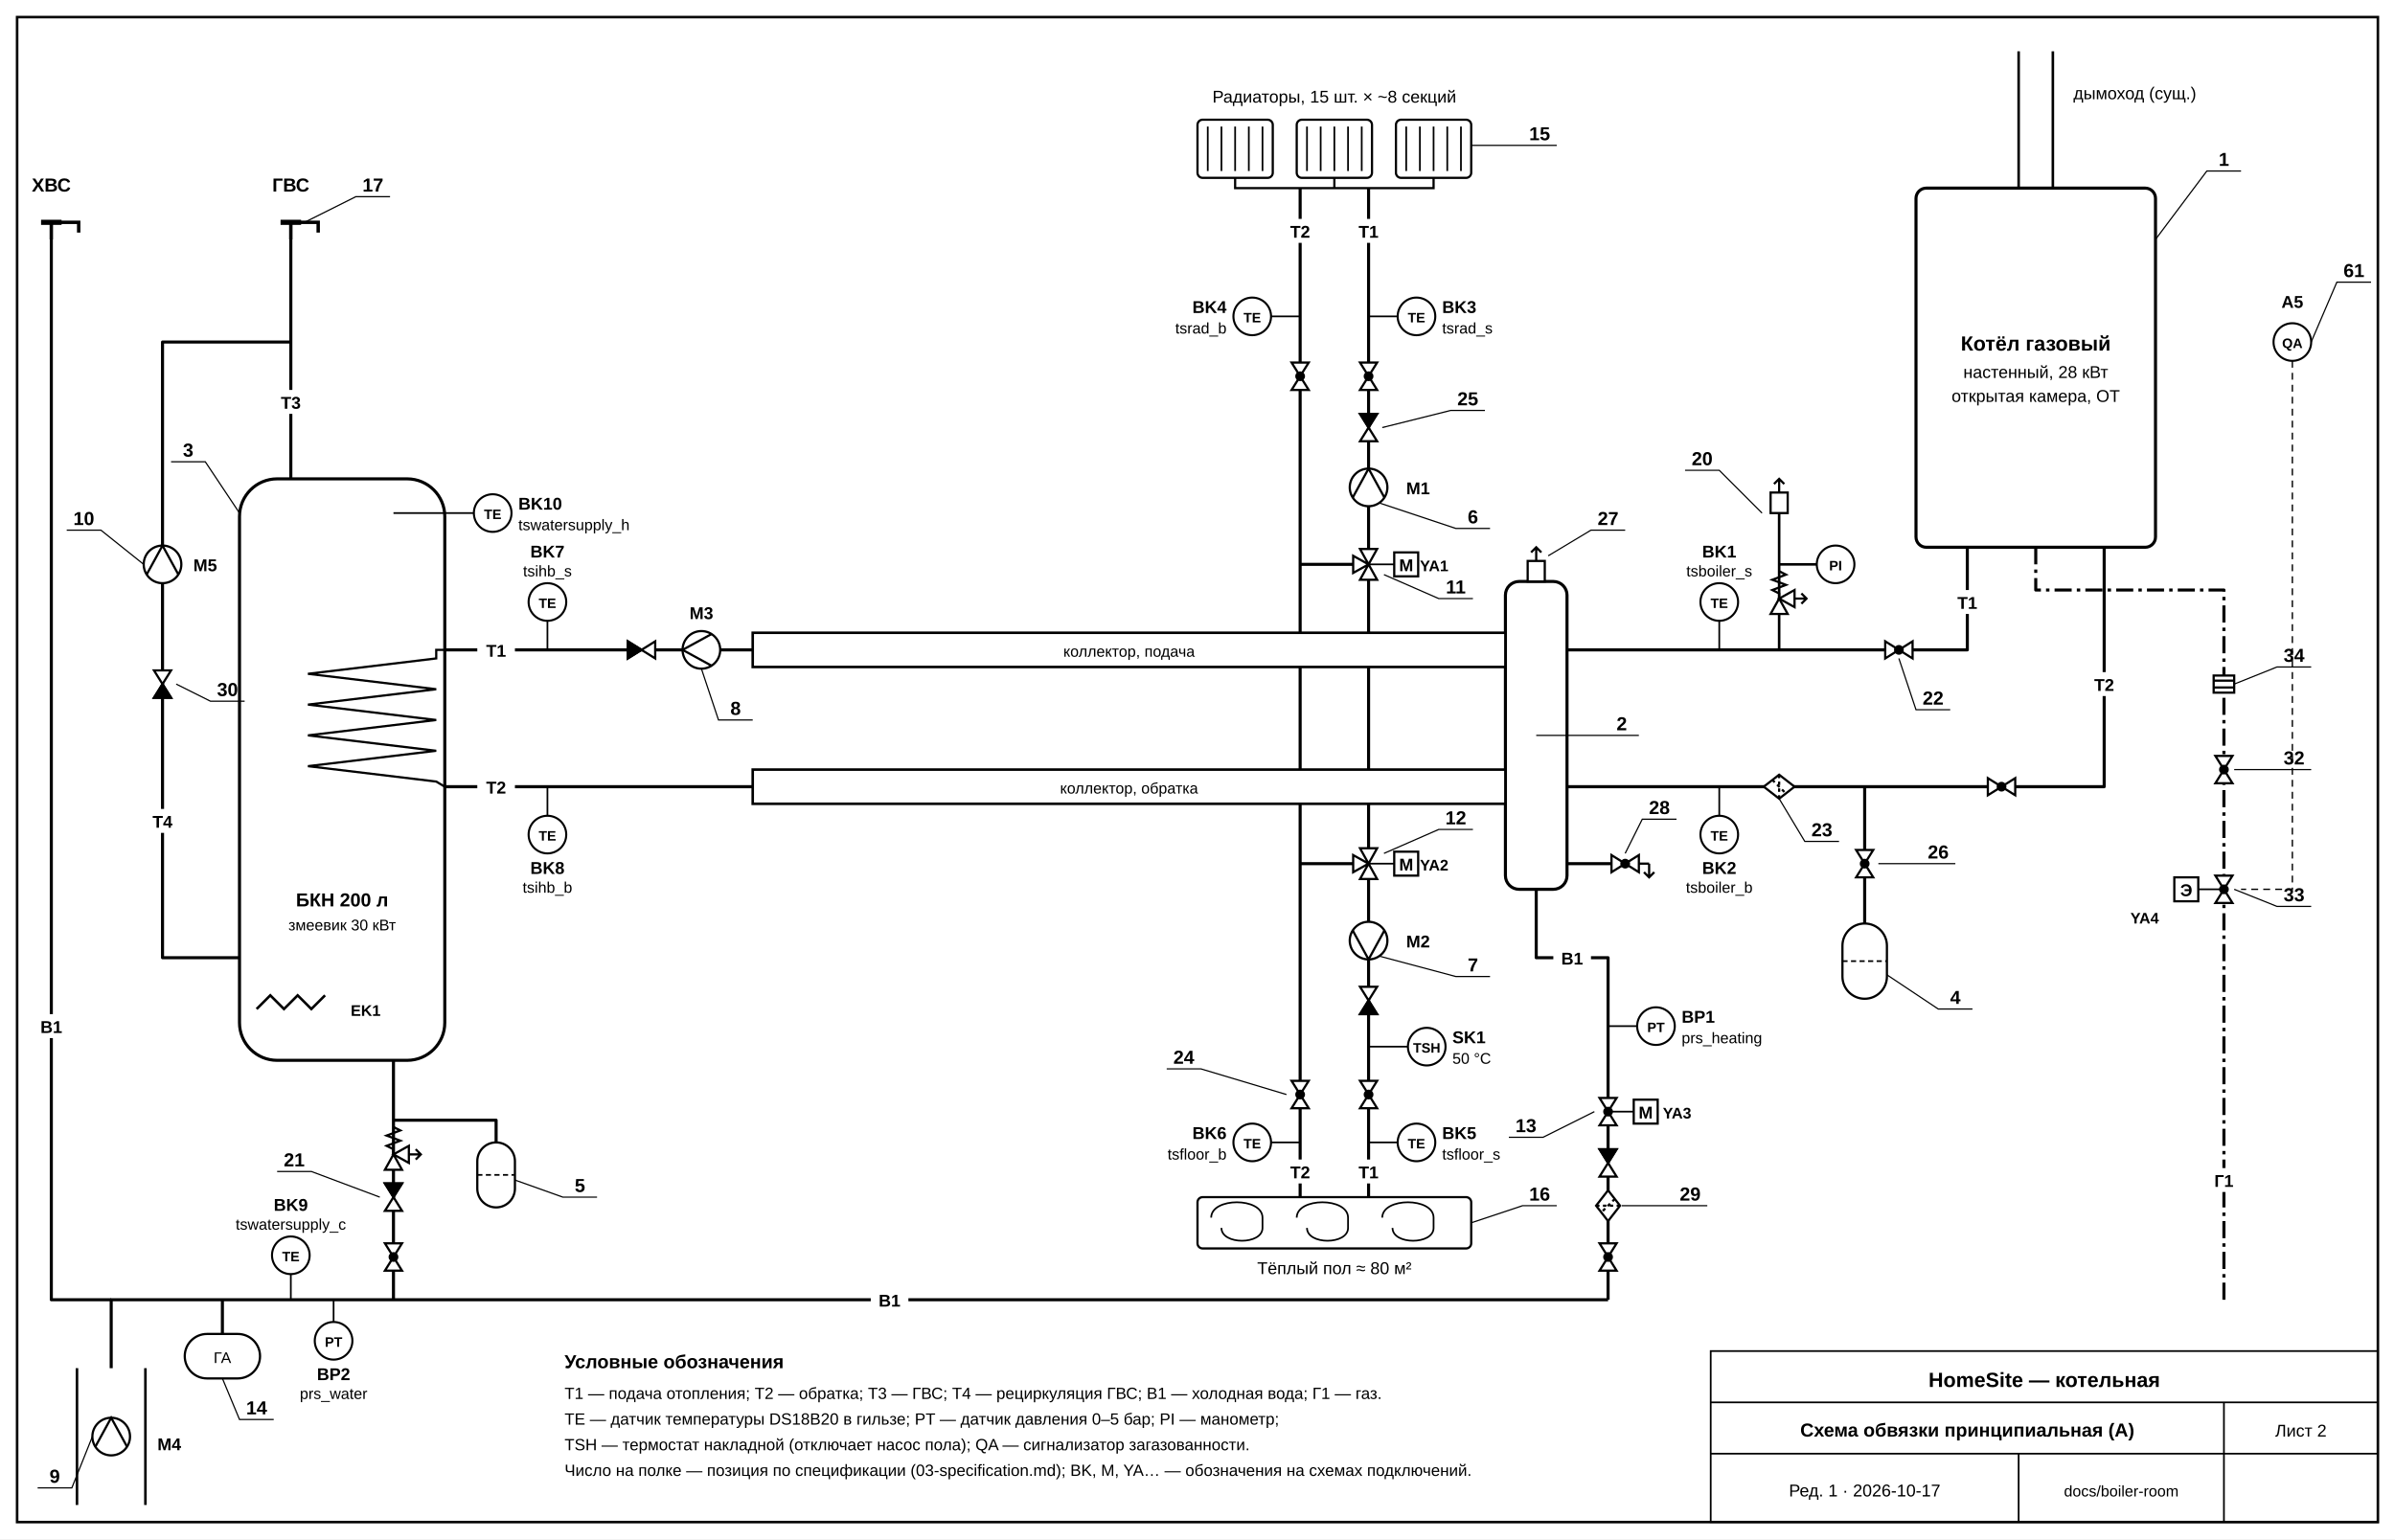
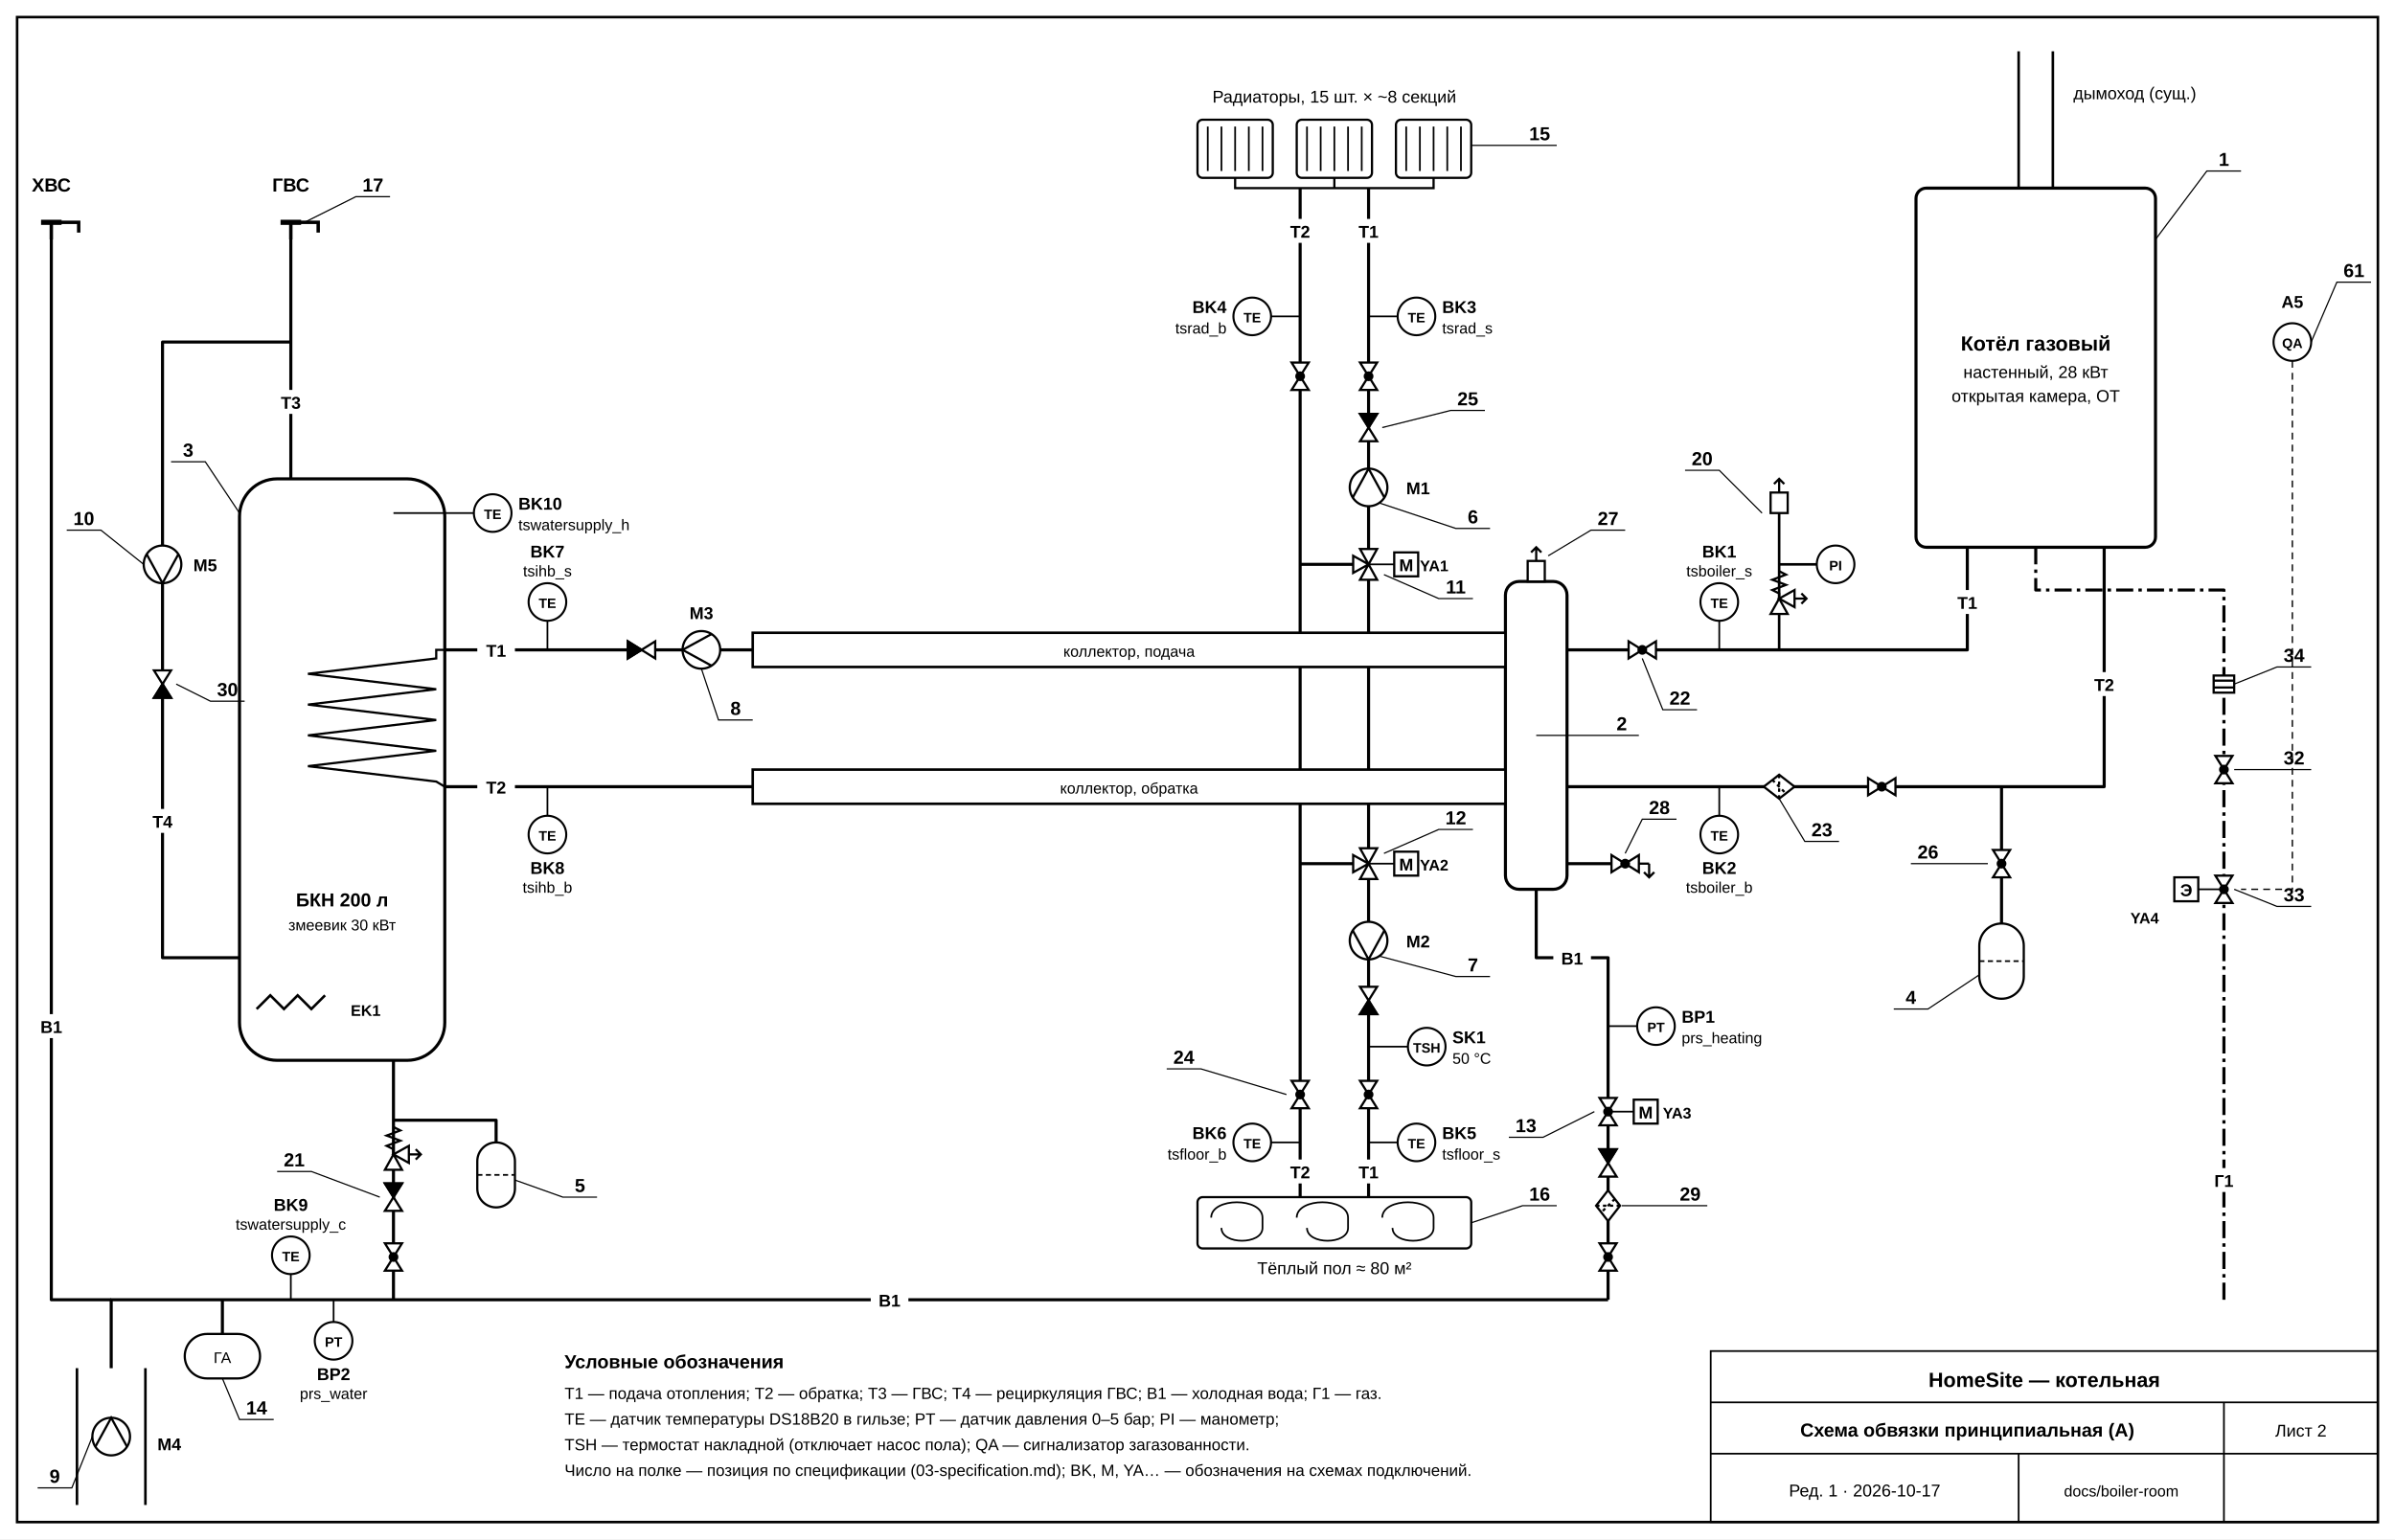
<svg xmlns="http://www.w3.org/2000/svg" viewBox="0 0 1400 900" width="1400" height="900" font-family="Arial, Helvetica, sans-serif">
  <rect width="1400" height="900" fill="#fff" />
  <path d="M1150,320 L1150,380 L916,380" fill="none" stroke="#000" stroke-width="1.8" stroke-linejoin="round" />
  <rect x="1139" y="345" width="22" height="14" fill="#fff" />
  <text x="1150" y="356" font-size="10" text-anchor="middle" font-weight="bold" fill="#000" stroke="none">Т1</text>
  <path d="M916,460 L1230,460 L1230,320" fill="none" stroke="#000" stroke-width="1.8" stroke-linejoin="round" />
  <rect x="1219" y="393" width="22" height="14" fill="#fff" />
  <text x="1230" y="404" font-size="10" text-anchor="middle" font-weight="bold" fill="#000" stroke="none">Т2</text>
  <path d="M800,370 L800,110" fill="none" stroke="#000" stroke-width="1.8" stroke-linejoin="round" />
  <rect x="789" y="128" width="22" height="14" fill="#fff" />
  <text x="800" y="139" font-size="10" text-anchor="middle" font-weight="bold" fill="#000" stroke="none">Т1</text>
  <path d="M760,110 L760,450" fill="none" stroke="#000" stroke-width="1.8" stroke-linejoin="round" />
  <rect x="749" y="128" width="22" height="14" fill="#fff" />
  <text x="760" y="139" font-size="10" text-anchor="middle" font-weight="bold" fill="#000" stroke="none">Т2</text>
  <path d="M760,330 L791,330" fill="none" stroke="#000" stroke-width="1.8" stroke-linejoin="round" />
  <path d="M800,390 L800,700" fill="none" stroke="#000" stroke-width="1.8" stroke-linejoin="round" />
  <rect x="789" y="678" width="22" height="14" fill="#fff" />
  <text x="800" y="689" font-size="10" text-anchor="middle" font-weight="bold" fill="#000" stroke="none">Т1</text>
  <path d="M760,700 L760,470" fill="none" stroke="#000" stroke-width="1.8" stroke-linejoin="round" />
  <rect x="749" y="678" width="22" height="14" fill="#fff" />
  <text x="760" y="689" font-size="10" text-anchor="middle" font-weight="bold" fill="#000" stroke="none">Т2</text>
  <path d="M760,505 L791,505" fill="none" stroke="#000" stroke-width="1.8" stroke-linejoin="round" />
  <path d="M440,380 L260,380" fill="none" stroke="#000" stroke-width="1.8" stroke-linejoin="round" />
  <rect x="279" y="373" width="22" height="14" fill="#fff" />
  <text x="290" y="384" font-size="10" text-anchor="middle" font-weight="bold" fill="#000" stroke="none">Т1</text>
  <path d="M260,460 L440,460" fill="none" stroke="#000" stroke-width="1.8" stroke-linejoin="round" />
  <rect x="279" y="453" width="22" height="14" fill="#fff" />
  <text x="290" y="464" font-size="10" text-anchor="middle" font-weight="bold" fill="#000" stroke="none">Т2</text>
  <path d="M170,280 L170,140" fill="none" stroke="#000" stroke-width="1.8" stroke-linejoin="round" />
  <rect x="159" y="228" width="22" height="14" fill="#fff" />
  <text x="170" y="239" font-size="10" text-anchor="middle" font-weight="bold" fill="#000" stroke="none">Т3</text>
  <path d="M170,200 L95,200 L95,560 L140,560" fill="none" stroke="#000" stroke-width="1.8" stroke-linejoin="round" />
  <rect x="84" y="473" width="22" height="14" fill="#fff" />
  <text x="95" y="484" font-size="10" text-anchor="middle" font-weight="bold" fill="#000" stroke="none">Т4</text>
  <path d="M65,800 L65,760 L940,760" fill="none" stroke="#000" stroke-width="1.8" stroke-linejoin="round" />
  <rect x="509" y="753" width="22" height="14" fill="#fff" />
  <text x="520" y="764" font-size="10" text-anchor="middle" font-weight="bold" fill="#000" stroke="none">В1</text>
  <path d="M65,760 L30,760 L30,140" fill="none" stroke="#000" stroke-width="1.8" stroke-linejoin="round" />
  <rect x="19" y="593" width="22" height="14" fill="#fff" />
  <text x="30" y="604" font-size="10" text-anchor="middle" font-weight="bold" fill="#000" stroke="none">В1</text>
  <path d="M230,760 L230,620" fill="none" stroke="#000" stroke-width="1.8" stroke-linejoin="round" />
  <path d="M230,655 L290,655 L290,668" fill="none" stroke="#000" stroke-width="1.8" stroke-linejoin="round" />
  <path d="M940,760 L940,560 L898,560 L898,520" fill="none" stroke="#000" stroke-width="1.8" stroke-linejoin="round" />
  <rect x="908" y="553" width="22" height="14" fill="#fff" />
  <text x="919" y="564" font-size="10" text-anchor="middle" font-weight="bold" fill="#000" stroke="none">В1</text>
  <path d="M1300,760 L1300,345 L1190,345 L1190,320" fill="none" stroke="#000" stroke-width="1.8" stroke-dasharray="10 3 2 3" stroke-linejoin="round" />
  <rect x="1289" y="683" width="22" height="14" fill="#fff" />
  <text x="1300" y="694" font-size="10" text-anchor="middle" font-weight="bold" fill="#000" stroke="none">Г1</text>
  <g data-pos="1" data-ref="A6">
    <rect x="1120" y="110" width="140" height="210" rx="6" fill="#fff" stroke="#000" stroke-width="1.8" />
    <text x="1190" y="205" font-size="12" text-anchor="middle" font-weight="bold" fill="#000" stroke="none">Котёл газовый</text>
    <text x="1190" y="221" font-size="10" text-anchor="middle" font-weight="normal" fill="#000" stroke="none">настенный, 28 кВт</text>
    <text x="1190" y="235" font-size="10" text-anchor="middle" font-weight="normal" fill="#000" stroke="none">открытая камера, OT</text>
    <path d="M1180,110 V30 M1200,110 V30" stroke="#000" stroke-width="1.5" />
    <text x="1212" y="58" font-size="10" text-anchor="start" font-weight="normal" fill="#000" stroke="none">дымоход (сущ.)</text>
    <path d="M1260,140 L1290,100 L1310,100" fill="none" stroke="#000" stroke-width="0.7" />
    <text x="1300.0" y="97" font-size="11" text-anchor="middle" font-weight="bold" fill="#000" stroke="none">1</text>
  </g>
  <g data-pos="2">
    <rect x="880" y="340" width="36" height="180" rx="8" fill="#fff" stroke="#000" stroke-width="1.8" />
    <rect x="440" y="370" width="440" height="20" fill="#fff" stroke="#000" stroke-width="1.5" />
    <rect x="440" y="450" width="440" height="20" fill="#fff" stroke="#000" stroke-width="1.5" />
    <text x="660" y="384" font-size="9" text-anchor="middle" font-weight="normal" fill="#000" stroke="none">коллектор, подача</text>
    <text x="660" y="464" font-size="9" text-anchor="middle" font-weight="normal" fill="#000" stroke="none">коллектор, обратка</text>
    <path d="M898,430 L938,430 L958,430" fill="none" stroke="#000" stroke-width="0.7" />
    <text x="948.0" y="427" font-size="11" text-anchor="middle" font-weight="bold" fill="#000" stroke="none">2</text>
  </g>
  <g data-pos="3" data-ref="EK1">
    <rect x="140" y="280" width="120" height="340" rx="22" fill="#fff" stroke="#000" stroke-width="1.8" />
    <path d="M260,380 L255,380 L255,385 L180,394 L255,403 L180,412 L255,421 L180,430 L255,439 L180,448 L255,457 L260,460" fill="none" stroke="#000" stroke-width="1.3" />
    <text x="200" y="530" font-size="11" text-anchor="middle" font-weight="bold" fill="#000" stroke="none">БКН 200 л</text>
    <text x="200" y="544" font-size="9" text-anchor="middle" font-weight="normal" fill="#000" stroke="none">змеевик 30 кВт</text>
    <path d="M150,590 l8,-8 l8,8 l8,-8 l8,8 l8,-8" fill="none" stroke="#000" stroke-width="1.5" />
    <text x="205" y="594" font-size="9" text-anchor="start" font-weight="bold" fill="#000" stroke="none">EK1</text>
    <path d="M140,300 L120,270 L100,270" fill="none" stroke="#000" stroke-width="0.7" />
    <text x="110.0" y="267" font-size="11" text-anchor="middle" font-weight="bold" fill="#000" stroke="none">3</text>
  </g>
-   <path d="M1090,460 L1090,540" fill="none" stroke="#000" stroke-width="1.8" stroke-linejoin="round" />
+   <path d="M1170,460 L1170,540" fill="none" stroke="#000" stroke-width="1.8" stroke-linejoin="round" />
  <g data-pos="26">
-     <g transform="translate(1090 505) rotate(90)" stroke="#000" stroke-width="1.3">
-       <path d="M-8,-5 L8,5 V-5 L-8,5 Z" fill="#fff" />
-       <circle r="2.2" fill="#000" />
-     </g>
-     <path d="M1098,505 L1123,505 L1143,505" fill="none" stroke="#000" stroke-width="0.7" />
-     <text x="1133.0" y="502" font-size="11" text-anchor="middle" font-weight="bold" fill="#000" stroke="none">26</text>
+     <g transform="translate(1170 505) rotate(90)" stroke="#000" stroke-width="1.3">
+       <path d="M-8,-5 L8,5 V-5 L-8,5 Z" fill="#fff" />
+       <circle r="2.2" fill="#000" />
+     </g>
+     <path d="M1162,505 L1137,505 L1117,505" fill="none" stroke="#000" stroke-width="0.7" />
+     <text x="1127.0" y="502" font-size="11" text-anchor="middle" font-weight="bold" fill="#000" stroke="none">26</text>
  </g>
  <g data-pos="4">
-     <rect x="1077.0" y="540" width="26" height="44" rx="13.0" fill="#fff" stroke="#000" stroke-width="1.3" />
-     <path d="M1077.0,562.0 H1103.0" stroke="#000" stroke-dasharray="3 2" />
-     <path d="M1103,570 L1133,590 L1153,590" fill="none" stroke="#000" stroke-width="0.7" />
-     <text x="1143.0" y="587" font-size="11" text-anchor="middle" font-weight="bold" fill="#000" stroke="none">4</text>
+     <rect x="1157.0" y="540" width="26" height="44" rx="13.0" fill="#fff" stroke="#000" stroke-width="1.3" />
+     <path d="M1157.0,562.0 H1183.0" stroke="#000" stroke-dasharray="3 2" />
+     <path d="M1157,570 L1127,590 L1107,590" fill="none" stroke="#000" stroke-width="0.7" />
+     <text x="1117.0" y="587" font-size="11" text-anchor="middle" font-weight="bold" fill="#000" stroke="none">4</text>
  </g>
  <g data-pos="5">
    <rect x="279.0" y="668" width="22" height="38" rx="11.0" fill="#fff" stroke="#000" stroke-width="1.3" />
    <path d="M279.0,687.0 H301.0" stroke="#000" stroke-dasharray="3 2" />
    <path d="M301,690 L329,700 L349,700" fill="none" stroke="#000" stroke-width="0.7" />
    <text x="339.0" y="697" font-size="11" text-anchor="middle" font-weight="bold" fill="#000" stroke="none">5</text>
  </g>
  <g data-pos="6" data-ref="M1">
    <g transform="translate(800 285) rotate(-90)" stroke="#000" stroke-width="1.3">
      <circle r="11" fill="#fff" />
      <path d="M-6,-9.3 L11,0 L-6,9.3" fill="none" />
    </g>
    <text x="822" y="289" font-size="10" text-anchor="start" font-weight="bold" fill="#000" stroke="none">M1</text>
    <path d="M806,294 L851,309 L871,309" fill="none" stroke="#000" stroke-width="0.7" />
    <text x="861.0" y="306" font-size="11" text-anchor="middle" font-weight="bold" fill="#000" stroke="none">6</text>
  </g>
  <g data-pos="7" data-ref="M2">
    <g transform="translate(800 550) rotate(90)" stroke="#000" stroke-width="1.3">
      <circle r="11" fill="#fff" />
      <path d="M-6,-9.3 L11,0 L-6,9.3" fill="none" />
    </g>
    <text x="822" y="554" font-size="10" text-anchor="start" font-weight="bold" fill="#000" stroke="none">M2</text>
    <path d="M806,559 L851,571 L871,571" fill="none" stroke="#000" stroke-width="0.7" />
    <text x="861.0" y="568" font-size="11" text-anchor="middle" font-weight="bold" fill="#000" stroke="none">7</text>
  </g>
  <g data-pos="8" data-ref="M3">
    <g transform="translate(410 380) rotate(180)" stroke="#000" stroke-width="1.3">
      <circle r="11" fill="#fff" />
      <path d="M-6,-9.3 L11,0 L-6,9.3" fill="none" />
    </g>
    <text x="410" y="362" font-size="10" text-anchor="middle" font-weight="bold" fill="#000" stroke="none">M3</text>
    <path d="M410,391 L420,421 L440,421" fill="none" stroke="#000" stroke-width="0.7" />
    <text x="430.0" y="418" font-size="11" text-anchor="middle" font-weight="bold" fill="#000" stroke="none">8</text>
  </g>
  <g data-pos="10" data-ref="M5">
-     <g transform="translate(95 330) rotate(-90)" stroke="#000" stroke-width="1.3">
+     <g transform="translate(95 330) rotate(90)" stroke="#000" stroke-width="1.3">
      <circle r="11" fill="#fff" />
      <path d="M-6,-9.3 L11,0 L-6,9.3" fill="none" />
    </g>
    <text x="113" y="334" font-size="10" text-anchor="start" font-weight="bold" fill="#000" stroke="none">M5</text>
    <path d="M84,330 L59,310 L39,310" fill="none" stroke="#000" stroke-width="0.7" />
    <text x="49.0" y="307" font-size="11" text-anchor="middle" font-weight="bold" fill="#000" stroke="none">10</text>
  </g>
  <g data-pos="9" data-ref="M4">
    <path d="M45,800 V880 M85,800 V880" stroke="#000" stroke-width="1.5" />
    <g transform="translate(65 840) rotate(-90)" stroke="#000" stroke-width="1.3">
      <circle r="11" fill="#fff" />
      <path d="M-6,-9.3 L11,0 L-6,9.3" fill="none" />
    </g>
    <text x="92" y="848" font-size="10" text-anchor="start" font-weight="bold" fill="#000" stroke="none">M4</text>
    <text x="65" y="795" font-size="9" text-anchor="middle" font-weight="normal" fill="#000" stroke="none" />
    <path d="M54,840 L42,870 L22,870" fill="none" stroke="#000" stroke-width="0.7" />
    <text x="32.0" y="867" font-size="11" text-anchor="middle" font-weight="bold" fill="#000" stroke="none">9</text>
  </g>
  <path d="M130,760 L130,780" fill="none" stroke="#000" stroke-width="1.8" stroke-linejoin="round" />
  <g data-pos="14">
    <rect x="108" y="780" width="44" height="26" rx="13" fill="#fff" stroke="#000" stroke-width="1.3" />
    <text x="130" y="797" font-size="9" text-anchor="middle" font-weight="normal" fill="#000" stroke="none">ГА</text>
    <path d="M130,806 L140,830 L160,830" fill="none" stroke="#000" stroke-width="0.7" />
    <text x="150.0" y="827" font-size="11" text-anchor="middle" font-weight="bold" fill="#000" stroke="none">14</text>
  </g>
  <g data-pos="11" data-ref="YA1">
    <g transform="translate(800 330) rotate(0)" stroke="#000" stroke-width="1.3">
      <path d="M-5,9 L5,9 L0,0 Z M-5,-9 L5,-9 L0,0 Z M-9,-5 L-9,5 L0,0 Z" fill="#fff" />
    </g>
    <path d="M800,330 L822,330" stroke="#000" stroke-width="1" />
    <rect x="815" y="323" width="14" height="14" fill="#fff" stroke="#000" stroke-width="1.3" />
    <text x="822" y="334" font-size="10" text-anchor="middle" font-weight="bold" fill="#000" stroke="none">M</text>
    <text x="830" y="334" font-size="9" text-anchor="start" font-weight="bold" fill="#000" stroke="none">YA1</text>
    <path d="M809,336 L841,350 L861,350" fill="none" stroke="#000" stroke-width="0.7" />
    <text x="851.0" y="347" font-size="11" text-anchor="middle" font-weight="bold" fill="#000" stroke="none">11</text>
  </g>
  <g data-pos="12" data-ref="YA2">
    <g transform="translate(800 505) rotate(0)" stroke="#000" stroke-width="1.3">
      <path d="M-5,9 L5,9 L0,0 Z M-5,-9 L5,-9 L0,0 Z M-9,-5 L-9,5 L0,0 Z" fill="#fff" />
    </g>
    <path d="M800,505 L822,505" stroke="#000" stroke-width="1" />
    <rect x="815" y="498" width="14" height="14" fill="#fff" stroke="#000" stroke-width="1.3" />
    <text x="822" y="509" font-size="10" text-anchor="middle" font-weight="bold" fill="#000" stroke="none">M</text>
    <text x="830" y="509" font-size="9" text-anchor="start" font-weight="bold" fill="#000" stroke="none">YA2</text>
    <path d="M809,499 L841,485 L861,485" fill="none" stroke="#000" stroke-width="0.7" />
    <text x="851.0" y="482" font-size="11" text-anchor="middle" font-weight="bold" fill="#000" stroke="none">12</text>
  </g>
  <g data-pos="13" data-ref="YA3">
    <g transform="translate(940 650) rotate(90)" stroke="#000" stroke-width="1.3">
      <path d="M-8,-5 L8,5 V-5 L-8,5 Z" fill="#fff" />
      <circle r="2.2" fill="#000" />
    </g>
    <path d="M940,650 L962,650" stroke="#000" stroke-width="1" />
    <rect x="955" y="643" width="14" height="14" fill="#fff" stroke="#000" stroke-width="1.3" />
    <text x="962" y="654" font-size="10" text-anchor="middle" font-weight="bold" fill="#000" stroke="none">M</text>
    <text x="972" y="654" font-size="9" text-anchor="start" font-weight="bold" fill="#000" stroke="none">YA3</text>
    <path d="M932,650 L902,665 L882,665" fill="none" stroke="#000" stroke-width="0.7" />
    <text x="892.0" y="662" font-size="11" text-anchor="middle" font-weight="bold" fill="#000" stroke="none">13</text>
  </g>
  <g data-pos="15">
    <rect x="700" y="70" width="44" height="34" rx="3" fill="#fff" stroke="#000" stroke-width="1.3" />
    <path d="M706,74 V100" stroke="#000" stroke-width="1" />
    <path d="M714,74 V100" stroke="#000" stroke-width="1" />
    <path d="M722,74 V100" stroke="#000" stroke-width="1" />
    <path d="M730,74 V100" stroke="#000" stroke-width="1" />
    <path d="M738,74 V100" stroke="#000" stroke-width="1" />
    <rect x="758" y="70" width="44" height="34" rx="3" fill="#fff" stroke="#000" stroke-width="1.3" />
    <path d="M764,74 V100" stroke="#000" stroke-width="1" />
    <path d="M772,74 V100" stroke="#000" stroke-width="1" />
    <path d="M780,74 V100" stroke="#000" stroke-width="1" />
    <path d="M788,74 V100" stroke="#000" stroke-width="1" />
    <path d="M796,74 V100" stroke="#000" stroke-width="1" />
    <rect x="816" y="70" width="44" height="34" rx="3" fill="#fff" stroke="#000" stroke-width="1.3" />
    <path d="M822,74 V100" stroke="#000" stroke-width="1" />
    <path d="M830,74 V100" stroke="#000" stroke-width="1" />
    <path d="M838,74 V100" stroke="#000" stroke-width="1" />
    <path d="M846,74 V100" stroke="#000" stroke-width="1" />
    <path d="M854,74 V100" stroke="#000" stroke-width="1" />
    <path d="M722,104 V110 H838 V104 M780,104 V110" fill="none" stroke="#000" stroke-width="1.3" />
    <text x="780" y="60" font-size="10" text-anchor="middle" font-weight="normal" fill="#000" stroke="none">Радиаторы, 15 шт. × ~8 секций</text>
    <path d="M860,85 L890,85 L910,85" fill="none" stroke="#000" stroke-width="0.7" />
    <text x="900.0" y="82" font-size="11" text-anchor="middle" font-weight="bold" fill="#000" stroke="none">15</text>
  </g>
  <g data-pos="16">
    <rect x="700" y="700" width="160" height="30" rx="3" fill="#fff" stroke="#000" stroke-width="1.3" />
    <path d="M708,712 c0,-12 30,-12 30,0 v6 c0,10 -24,10 -24,0" fill="none" stroke="#000" stroke-width="1" />
    <path d="M758,712 c0,-12 30,-12 30,0 v6 c0,10 -24,10 -24,0" fill="none" stroke="#000" stroke-width="1" />
    <path d="M808,712 c0,-12 30,-12 30,0 v6 c0,10 -24,10 -24,0" fill="none" stroke="#000" stroke-width="1" />
    <text x="780" y="745" font-size="10" text-anchor="middle" font-weight="normal" fill="#000" stroke="none">Тёплый пол ≈ 80 м²</text>
    <path d="M860,715 L890,705 L910,705" fill="none" stroke="#000" stroke-width="0.7" />
    <text x="900.0" y="702" font-size="11" text-anchor="middle" font-weight="bold" fill="#000" stroke="none">16</text>
  </g>
  <g data-pos="17">
    <g transform="translate(30 140) rotate(0)" stroke="#000" stroke-width="1.3">
      <path d="M0,0 V-10 H16 V-4" fill="none" stroke-width="2" />
      <path d="M-6,-10 H6" stroke-width="3" />
    </g>
    <text x="30" y="112" font-size="11" text-anchor="middle" font-weight="bold" fill="#000" stroke="none">ХВС</text>
    <g transform="translate(170 140) rotate(0)" stroke="#000" stroke-width="1.3">
      <path d="M0,0 V-10 H16 V-4" fill="none" stroke-width="2" />
      <path d="M-6,-10 H6" stroke-width="3" />
    </g>
    <text x="170" y="112" font-size="11" text-anchor="middle" font-weight="bold" fill="#000" stroke="none">ГВС</text>
    <path d="M178,130 L208,115 L228,115" fill="none" stroke="#000" stroke-width="0.7" />
    <text x="218.0" y="112" font-size="11" text-anchor="middle" font-weight="bold" fill="#000" stroke="none">17</text>
  </g>
  <g data-pos="20">
    <path d="M1040,380 V300 M1040,330 H1062" stroke="#000" stroke-width="1.5" />
    <g transform="translate(1040 350) rotate(0)" stroke="#000" stroke-width="1.3">
      <path d="M-5,9 L5,9 L0,0 Z" fill="#fff" />
      <path d="M0,0 L9,-5 V5 Z" fill="#fff" />
      <path d="M0,0 V-3 L-4,-5 L4,-8 L-4,-11 L4,-14 L0,-16" fill="none" />
      <path d="M9,0 H16 M13,-3 L16,0 L13,3" fill="none" />
    </g>
    <g transform="translate(1040 300) rotate(0)" stroke="#000" stroke-width="1.3">
      <rect x="-5" y="-12" width="10" height="12" fill="#fff" />
      <path d="M0,-12 V-20 M-3,-17 L0,-20 L3,-17" fill="none" />
    </g>
    <circle cx="1073" cy="330" r="11" fill="#fff" stroke="#000" stroke-width="1.2" />
    <text x="1073" y="333.5" font-size="8" text-anchor="middle" font-weight="bold" fill="#000" stroke="none">PI</text>
    <path d="M1030,300 L1005,275 L985,275" fill="none" stroke="#000" stroke-width="0.7" />
    <text x="995.0" y="272" font-size="11" text-anchor="middle" font-weight="bold" fill="#000" stroke="none">20</text>
  </g>
  <g data-pos="22">
-     <g transform="translate(1110 380) rotate(0)" stroke="#000" stroke-width="1.3">
-       <path d="M-8,-5 L8,5 V-5 L-8,5 Z" fill="#fff" />
-       <circle r="2.2" fill="#000" />
-     </g>
-     <g transform="translate(1170 460) rotate(0)" stroke="#000" stroke-width="1.3">
-       <path d="M-8,-5 L8,5 V-5 L-8,5 Z" fill="#fff" />
-       <circle r="2.2" fill="#000" />
-     </g>
-     <path d="M1110,385 L1120,415 L1140,415" fill="none" stroke="#000" stroke-width="0.7" />
-     <text x="1130.0" y="412" font-size="11" text-anchor="middle" font-weight="bold" fill="#000" stroke="none">22</text>
+     <g transform="translate(960 380) rotate(0)" stroke="#000" stroke-width="1.3">
+       <path d="M-8,-5 L8,5 V-5 L-8,5 Z" fill="#fff" />
+       <circle r="2.2" fill="#000" />
+     </g>
+     <g transform="translate(1100 460) rotate(0)" stroke="#000" stroke-width="1.3">
+       <path d="M-8,-5 L8,5 V-5 L-8,5 Z" fill="#fff" />
+       <circle r="2.2" fill="#000" />
+     </g>
+     <path d="M960,385 L972,415 L992,415" fill="none" stroke="#000" stroke-width="0.7" />
+     <text x="982.0" y="412" font-size="11" text-anchor="middle" font-weight="bold" fill="#000" stroke="none">22</text>
  </g>
  <g data-pos="23">
    <g transform="translate(1040 460) rotate(0)" stroke="#000" stroke-width="1.3">
      <path d="M-9,0 L0,-7 L9,0 L0,7 Z" fill="#fff" />
      <path d="M-4,-4 L4,4 M0,-7 V7" stroke-dasharray="2 2" />
    </g>
    <path d="M1040,467 L1055,492 L1075,492" fill="none" stroke="#000" stroke-width="0.7" />
    <text x="1065.0" y="489" font-size="11" text-anchor="middle" font-weight="bold" fill="#000" stroke="none">23</text>
  </g>
  <g data-pos="24">
    <g transform="translate(800 220) rotate(90)" stroke="#000" stroke-width="1.3">
      <path d="M-8,-5 L8,5 V-5 L-8,5 Z" fill="#fff" />
      <circle r="2.2" fill="#000" />
    </g>
    <g transform="translate(760 220) rotate(90)" stroke="#000" stroke-width="1.3">
      <path d="M-8,-5 L8,5 V-5 L-8,5 Z" fill="#fff" />
      <circle r="2.2" fill="#000" />
    </g>
    <g transform="translate(800 640) rotate(90)" stroke="#000" stroke-width="1.3">
      <path d="M-8,-5 L8,5 V-5 L-8,5 Z" fill="#fff" />
      <circle r="2.2" fill="#000" />
    </g>
    <g transform="translate(760 640) rotate(90)" stroke="#000" stroke-width="1.3">
      <path d="M-8,-5 L8,5 V-5 L-8,5 Z" fill="#fff" />
      <circle r="2.2" fill="#000" />
    </g>
    <g transform="translate(230 735) rotate(90)" stroke="#000" stroke-width="1.3">
      <path d="M-8,-5 L8,5 V-5 L-8,5 Z" fill="#fff" />
      <circle r="2.2" fill="#000" />
    </g>
    <path d="M752,640 L702,625 L682,625" fill="none" stroke="#000" stroke-width="0.7" />
    <text x="692.0" y="622" font-size="11" text-anchor="middle" font-weight="bold" fill="#000" stroke="none">24</text>
  </g>
  <g data-pos="25">
    <g transform="translate(800 250) rotate(-90)" stroke="#000" stroke-width="1.3">
      <path d="M-8,-5 L8,5 V-5 L-8,5 Z" fill="#fff" />
      <path d="M0,0 L8,5 V-5 Z" fill="#000" />
    </g>
    <g transform="translate(800 585) rotate(90)" stroke="#000" stroke-width="1.3">
      <path d="M-8,-5 L8,5 V-5 L-8,5 Z" fill="#fff" />
      <path d="M0,0 L8,5 V-5 Z" fill="#000" />
    </g>
    <g transform="translate(375 380) rotate(180)" stroke="#000" stroke-width="1.3">
      <path d="M-8,-5 L8,5 V-5 L-8,5 Z" fill="#fff" />
      <path d="M0,0 L8,5 V-5 Z" fill="#000" />
    </g>
    <path d="M808,250 L848,240 L868,240" fill="none" stroke="#000" stroke-width="0.7" />
    <text x="858.0" y="237" font-size="11" text-anchor="middle" font-weight="bold" fill="#000" stroke="none">25</text>
  </g>
  <g data-pos="27">
    <g transform="translate(898 340) rotate(0)" stroke="#000" stroke-width="1.3">
      <rect x="-5" y="-12" width="10" height="12" fill="#fff" />
      <path d="M0,-12 V-20 M-3,-17 L0,-20 L3,-17" fill="none" />
    </g>
    <path d="M905,325 L930,310 L950,310" fill="none" stroke="#000" stroke-width="0.7" />
    <text x="940.0" y="307" font-size="11" text-anchor="middle" font-weight="bold" fill="#000" stroke="none">27</text>
  </g>
  <path d="M916,505 L950,505" fill="none" stroke="#000" stroke-width="1.8" stroke-linejoin="round" />
  <g data-pos="28">
    <g transform="translate(950 505) rotate(0)" stroke="#000" stroke-width="1.3">
      <path d="M-8,-5 L8,5 V-5 L-8,5 Z" fill="#fff" />
      <circle r="2.2" fill="#000" />
    </g>
    <g transform="translate(950 505) rotate(0)" stroke="#000" stroke-width="1.3">
      <path d="M8,0 H14 M14,0 V8 M11,5 L14,8 L17,5" fill="none" />
    </g>
    <path d="M950,499 L960,479 L980,479" fill="none" stroke="#000" stroke-width="0.7" />
    <text x="970.0" y="476" font-size="11" text-anchor="middle" font-weight="bold" fill="#000" stroke="none">28</text>
  </g>
  <g data-pos="29">
    <g transform="translate(940 735) rotate(90)" stroke="#000" stroke-width="1.3">
      <path d="M-8,-5 L8,5 V-5 L-8,5 Z" fill="#fff" />
      <circle r="2.2" fill="#000" />
    </g>
    <g transform="translate(940 705) rotate(90)" stroke="#000" stroke-width="1.3">
      <path d="M-9,0 L0,-7 L9,0 L0,7 Z" fill="#fff" />
      <path d="M-4,-4 L4,4 M0,-7 V7" stroke-dasharray="2 2" />
    </g>
    <g transform="translate(940 680) rotate(-90)" stroke="#000" stroke-width="1.3">
      <path d="M-8,-5 L8,5 V-5 L-8,5 Z" fill="#fff" />
      <path d="M0,0 L8,5 V-5 Z" fill="#000" />
    </g>
    <path d="M948,705 L978,705 L998,705" fill="none" stroke="#000" stroke-width="0.7" />
    <text x="988.0" y="702" font-size="11" text-anchor="middle" font-weight="bold" fill="#000" stroke="none">29</text>
  </g>
  <g data-pos="30">
    <g transform="translate(95 400) rotate(90)" stroke="#000" stroke-width="1.3">
      <path d="M-8,-5 L8,5 V-5 L-8,5 Z" fill="#fff" />
      <path d="M0,0 L8,5 V-5 Z" fill="#000" />
    </g>
    <path d="M103,400 L123,410 L143,410" fill="none" stroke="#000" stroke-width="0.7" />
    <text x="133.0" y="407" font-size="11" text-anchor="middle" font-weight="bold" fill="#000" stroke="none">30</text>
  </g>
  <g data-pos="21">
    <g transform="translate(230 700) rotate(-90)" stroke="#000" stroke-width="1.3">
      <path d="M-8,-5 L8,5 V-5 L-8,5 Z" fill="#fff" />
      <path d="M0,0 L8,5 V-5 Z" fill="#000" />
    </g>
    <g transform="translate(230 675) rotate(0)" stroke="#000" stroke-width="1.3">
      <path d="M-5,9 L5,9 L0,0 Z" fill="#fff" />
      <path d="M0,0 L9,-5 V5 Z" fill="#fff" />
      <path d="M0,0 V-3 L-4,-5 L4,-8 L-4,-11 L4,-14 L0,-16" fill="none" />
      <path d="M9,0 H16 M13,-3 L16,0 L13,3" fill="none" />
    </g>
    <path d="M222,700 L182,685 L162,685" fill="none" stroke="#000" stroke-width="0.7" />
    <text x="172.0" y="682" font-size="11" text-anchor="middle" font-weight="bold" fill="#000" stroke="none">21</text>
  </g>
  <g data-pos="34">
    <g transform="translate(1300 400) rotate(90)" stroke="#000" stroke-width="1.3">
      <rect x="-5" y="-6" width="10" height="12" fill="#fff" />
      <path d="M-2,-6 V6 M2,-6 V6" />
    </g>
    <path d="M1306,400 L1331,390 L1351,390" fill="none" stroke="#000" stroke-width="0.7" />
    <text x="1341.0" y="387" font-size="11" text-anchor="middle" font-weight="bold" fill="#000" stroke="none">34</text>
  </g>
  <g data-pos="32">
    <g transform="translate(1300 450) rotate(90)" stroke="#000" stroke-width="1.3">
      <path d="M-8,-5 L8,5 V-5 L-8,5 Z" fill="#fff" />
      <circle r="2.2" fill="#000" />
    </g>
    <path d="M1306,450 L1331,450 L1351,450" fill="none" stroke="#000" stroke-width="0.7" />
    <text x="1341.0" y="447" font-size="11" text-anchor="middle" font-weight="bold" fill="#000" stroke="none">32</text>
  </g>
  <g data-pos="33" data-ref="YA4">
    <g transform="translate(1300 520) rotate(90)" stroke="#000" stroke-width="1.3">
      <path d="M-8,-5 L8,5 V-5 L-8,5 Z" fill="#fff" />
      <circle r="2.2" fill="#000" />
    </g>
    <path d="M1300,520 L1278,520" stroke="#000" stroke-width="1" />
    <rect x="1271" y="513" width="14" height="14" fill="#fff" stroke="#000" stroke-width="1.3" />
    <text x="1278" y="524" font-size="10" text-anchor="middle" font-weight="bold" fill="#000" stroke="none">Э</text>
    <text x="1262" y="540" font-size="9" text-anchor="end" font-weight="bold" fill="#000" stroke="none">YA4</text>
    <path d="M1306,520 L1331,530 L1351,530" fill="none" stroke="#000" stroke-width="0.7" />
    <text x="1341.0" y="527" font-size="11" text-anchor="middle" font-weight="bold" fill="#000" stroke="none">33</text>
  </g>
  <g data-pos="61" data-ref="A5">
    <circle cx="1340" cy="200" r="11" fill="#fff" stroke="#000" stroke-width="1.2" />
    <text x="1340" y="203.5" font-size="8" text-anchor="middle" font-weight="bold" fill="#000" stroke="none">QA</text>
    <text x="1340" y="180" font-size="10" text-anchor="middle" font-weight="bold" fill="#000" stroke="none">A5</text>
    <path d="M1340,211 V520 H1310" fill="none" stroke="#000" stroke-width="0.8" stroke-dasharray="4 3" />
    <path d="M1351,200 L1366,165 L1386,165" fill="none" stroke="#000" stroke-width="0.7" />
    <text x="1376.0" y="162" font-size="11" text-anchor="middle" font-weight="bold" fill="#000" stroke="none">61</text>
  </g>
  <g data-pos="55" data-ref="BK1">
    <path d="M1005,380 L1005,363" stroke="#000" stroke-width="1" />
    <circle cx="1005" cy="352" r="11" fill="#fff" stroke="#000" stroke-width="1.2" />
    <text x="1005" y="355.5" font-size="8" text-anchor="middle" font-weight="bold" fill="#000" stroke="none">TE</text>
    <text x="1005" y="326" font-size="10" text-anchor="middle" font-weight="bold" fill="#000" stroke="none">BK1</text>
    <text x="1005" y="337" font-size="9" text-anchor="middle" font-weight="normal" fill="#000" stroke="none">tsboiler_s</text>
  </g>
  <g data-pos="55" data-ref="BK2">
    <path d="M1005,460 L1005,477" stroke="#000" stroke-width="1" />
    <circle cx="1005" cy="488" r="11" fill="#fff" stroke="#000" stroke-width="1.2" />
    <text x="1005" y="491.5" font-size="8" text-anchor="middle" font-weight="bold" fill="#000" stroke="none">TE</text>
    <text x="1005" y="511" font-size="10" text-anchor="middle" font-weight="bold" fill="#000" stroke="none">BK2</text>
    <text x="1005" y="522" font-size="9" text-anchor="middle" font-weight="normal" fill="#000" stroke="none">tsboiler_b</text>
  </g>
  <g data-pos="55" data-ref="BK3">
    <path d="M800,185 L817,185" stroke="#000" stroke-width="1" />
    <circle cx="828" cy="185" r="11" fill="#fff" stroke="#000" stroke-width="1.2" />
    <text x="828" y="188.5" font-size="8" text-anchor="middle" font-weight="bold" fill="#000" stroke="none">TE</text>
    <text x="843" y="183" font-size="10" text-anchor="start" font-weight="bold" fill="#000" stroke="none">BK3</text>
    <text x="843" y="195" font-size="9" text-anchor="start" font-weight="normal" fill="#000" stroke="none">tsrad_s</text>
  </g>
  <g data-pos="55" data-ref="BK4">
    <path d="M760,185 L743,185" stroke="#000" stroke-width="1" />
    <circle cx="732" cy="185" r="11" fill="#fff" stroke="#000" stroke-width="1.2" />
    <text x="732" y="188.5" font-size="8" text-anchor="middle" font-weight="bold" fill="#000" stroke="none">TE</text>
    <text x="717" y="183" font-size="10" text-anchor="end" font-weight="bold" fill="#000" stroke="none">BK4</text>
    <text x="717" y="195" font-size="9" text-anchor="end" font-weight="normal" fill="#000" stroke="none">tsrad_b</text>
  </g>
  <g data-pos="55" data-ref="BK5">
    <path d="M800,668 L817,668" stroke="#000" stroke-width="1" />
    <circle cx="828" cy="668" r="11" fill="#fff" stroke="#000" stroke-width="1.2" />
    <text x="828" y="671.5" font-size="8" text-anchor="middle" font-weight="bold" fill="#000" stroke="none">TE</text>
    <text x="843" y="666" font-size="10" text-anchor="start" font-weight="bold" fill="#000" stroke="none">BK5</text>
    <text x="843" y="678" font-size="9" text-anchor="start" font-weight="normal" fill="#000" stroke="none">tsfloor_s</text>
  </g>
  <g data-pos="55" data-ref="BK6">
    <path d="M760,668 L743,668" stroke="#000" stroke-width="1" />
    <circle cx="732" cy="668" r="11" fill="#fff" stroke="#000" stroke-width="1.2" />
    <text x="732" y="671.5" font-size="8" text-anchor="middle" font-weight="bold" fill="#000" stroke="none">TE</text>
    <text x="717" y="666" font-size="10" text-anchor="end" font-weight="bold" fill="#000" stroke="none">BK6</text>
    <text x="717" y="678" font-size="9" text-anchor="end" font-weight="normal" fill="#000" stroke="none">tsfloor_b</text>
  </g>
  <g data-pos="55" data-ref="BK7">
    <path d="M320,380 L320,363" stroke="#000" stroke-width="1" />
    <circle cx="320" cy="352" r="11" fill="#fff" stroke="#000" stroke-width="1.2" />
    <text x="320" y="355.5" font-size="8" text-anchor="middle" font-weight="bold" fill="#000" stroke="none">TE</text>
    <text x="320" y="326" font-size="10" text-anchor="middle" font-weight="bold" fill="#000" stroke="none">BK7</text>
    <text x="320" y="337" font-size="9" text-anchor="middle" font-weight="normal" fill="#000" stroke="none">tsihb_s</text>
  </g>
  <g data-pos="55" data-ref="BK8">
    <path d="M320,460 L320,477" stroke="#000" stroke-width="1" />
    <circle cx="320" cy="488" r="11" fill="#fff" stroke="#000" stroke-width="1.2" />
    <text x="320" y="491.5" font-size="8" text-anchor="middle" font-weight="bold" fill="#000" stroke="none">TE</text>
    <text x="320" y="511" font-size="10" text-anchor="middle" font-weight="bold" fill="#000" stroke="none">BK8</text>
    <text x="320" y="522" font-size="9" text-anchor="middle" font-weight="normal" fill="#000" stroke="none">tsihb_b</text>
  </g>
  <g data-pos="55" data-ref="BK9">
    <path d="M170,760 L170,745" stroke="#000" stroke-width="1" />
    <circle cx="170" cy="734" r="11" fill="#fff" stroke="#000" stroke-width="1.2" />
    <text x="170" y="737.5" font-size="8" text-anchor="middle" font-weight="bold" fill="#000" stroke="none">TE</text>
    <text x="170" y="708" font-size="10" text-anchor="middle" font-weight="bold" fill="#000" stroke="none">BK9</text>
    <text x="170" y="719" font-size="9" text-anchor="middle" font-weight="normal" fill="#000" stroke="none">tswatersupply_c</text>
  </g>
  <g data-pos="55" data-ref="BK10">
    <path d="M230,300 L277,300" stroke="#000" stroke-width="1" />
    <circle cx="288" cy="300" r="11" fill="#fff" stroke="#000" stroke-width="1.2" />
    <text x="288" y="303.5" font-size="8" text-anchor="middle" font-weight="bold" fill="#000" stroke="none">TE</text>
    <text x="303" y="298" font-size="10" text-anchor="start" font-weight="bold" fill="#000" stroke="none">BK10</text>
    <text x="303" y="310" font-size="9" text-anchor="start" font-weight="normal" fill="#000" stroke="none">tswatersupply_h</text>
  </g>
  <g data-pos="57" data-ref="BP1">
    <path d="M940,600 L957,600" stroke="#000" stroke-width="1" />
    <circle cx="968" cy="600" r="11" fill="#fff" stroke="#000" stroke-width="1.2" />
    <text x="968" y="603.5" font-size="8" text-anchor="middle" font-weight="bold" fill="#000" stroke="none">PT</text>
    <text x="983" y="598" font-size="10" text-anchor="start" font-weight="bold" fill="#000" stroke="none">BP1</text>
    <text x="983" y="610" font-size="9" text-anchor="start" font-weight="normal" fill="#000" stroke="none">prs_heating</text>
  </g>
  <g data-pos="57" data-ref="BP2">
    <path d="M195,760 L195,773" stroke="#000" stroke-width="1" />
    <circle cx="195" cy="784" r="11" fill="#fff" stroke="#000" stroke-width="1.2" />
    <text x="195" y="787.5" font-size="8" text-anchor="middle" font-weight="bold" fill="#000" stroke="none">PT</text>
    <text x="195" y="807" font-size="10" text-anchor="middle" font-weight="bold" fill="#000" stroke="none">BP2</text>
    <text x="195" y="818" font-size="9" text-anchor="middle" font-weight="normal" fill="#000" stroke="none">prs_water</text>
  </g>
  <g data-pos="62" data-ref="SK1">
    <path d="M800,612 L823,612" stroke="#000" stroke-width="1" />
    <circle cx="834" cy="612" r="11" fill="#fff" stroke="#000" stroke-width="1.2" />
    <text x="834" y="615.5" font-size="8" text-anchor="middle" font-weight="bold" fill="#000" stroke="none">TSH</text>
    <text x="849" y="610" font-size="10" text-anchor="start" font-weight="bold" fill="#000" stroke="none">SK1</text>
    <text x="849" y="622" font-size="9" text-anchor="start" font-weight="normal" fill="#000" stroke="none">50 °C</text>
  </g>
  <text x="330" y="800" font-size="11" text-anchor="start" font-weight="bold" fill="#000" stroke="none">Условные обозначения</text>
  <text x="330" y="818" font-size="9.5" text-anchor="start" font-weight="normal" fill="#000" stroke="none">Т1 — подача отопления;  Т2 — обратка;  Т3 — ГВС;  Т4 — рециркуляция ГВС;  В1 — холодная вода;  Г1 — газ.</text>
  <text x="330" y="833" font-size="9.5" text-anchor="start" font-weight="normal" fill="#000" stroke="none">TE — датчик температуры DS18B20 в гильзе;  PT — датчик давления 0–5 бар;  PI — манометр;</text>
  <text x="330" y="848" font-size="9.5" text-anchor="start" font-weight="normal" fill="#000" stroke="none">TSH — термостат накладной (отключает насос пола);  QA — сигнализатор загазованности.</text>
  <text x="330" y="863" font-size="9.5" text-anchor="start" font-weight="normal" fill="#000" stroke="none">Число на полке — позиция по спецификации (03-specification.md); BK, M, YA… — обозначения на схемах подключений.</text>
  <rect x="10" y="10" width="1380" height="880" fill="none" stroke="#000" stroke-width="1.5" />
  <g stroke="#000" stroke-width="1" fill="none">
    <rect x="1000" y="790" width="390" height="100" />
    <path d="M1000,820 H1390 M1000,850 H1390 M1300,820 V890 M1180,850 V890" />
  </g>
  <text x="1195" y="811" font-size="12" text-anchor="middle" font-weight="bold" fill="#000" stroke="none">HomeSite — котельная</text>
  <text x="1150" y="840" font-size="11" text-anchor="middle" font-weight="bold" fill="#000" stroke="none">Схема обвязки принципиальная (А)</text>
  <text x="1345" y="840" font-size="10" text-anchor="middle" font-weight="normal" fill="#000" stroke="none">Лист 2</text>
  <text x="1090" y="875" font-size="10" text-anchor="middle" font-weight="normal" fill="#000" stroke="none">Ред. 1 · 2026-10-17</text>
  <text x="1240" y="875" font-size="9" text-anchor="middle" font-weight="normal" fill="#000" stroke="none">docs/boiler-room</text>
  <text x="1345" y="875" font-size="9" text-anchor="middle" font-weight="normal" fill="#000" stroke="none" />
</svg>
